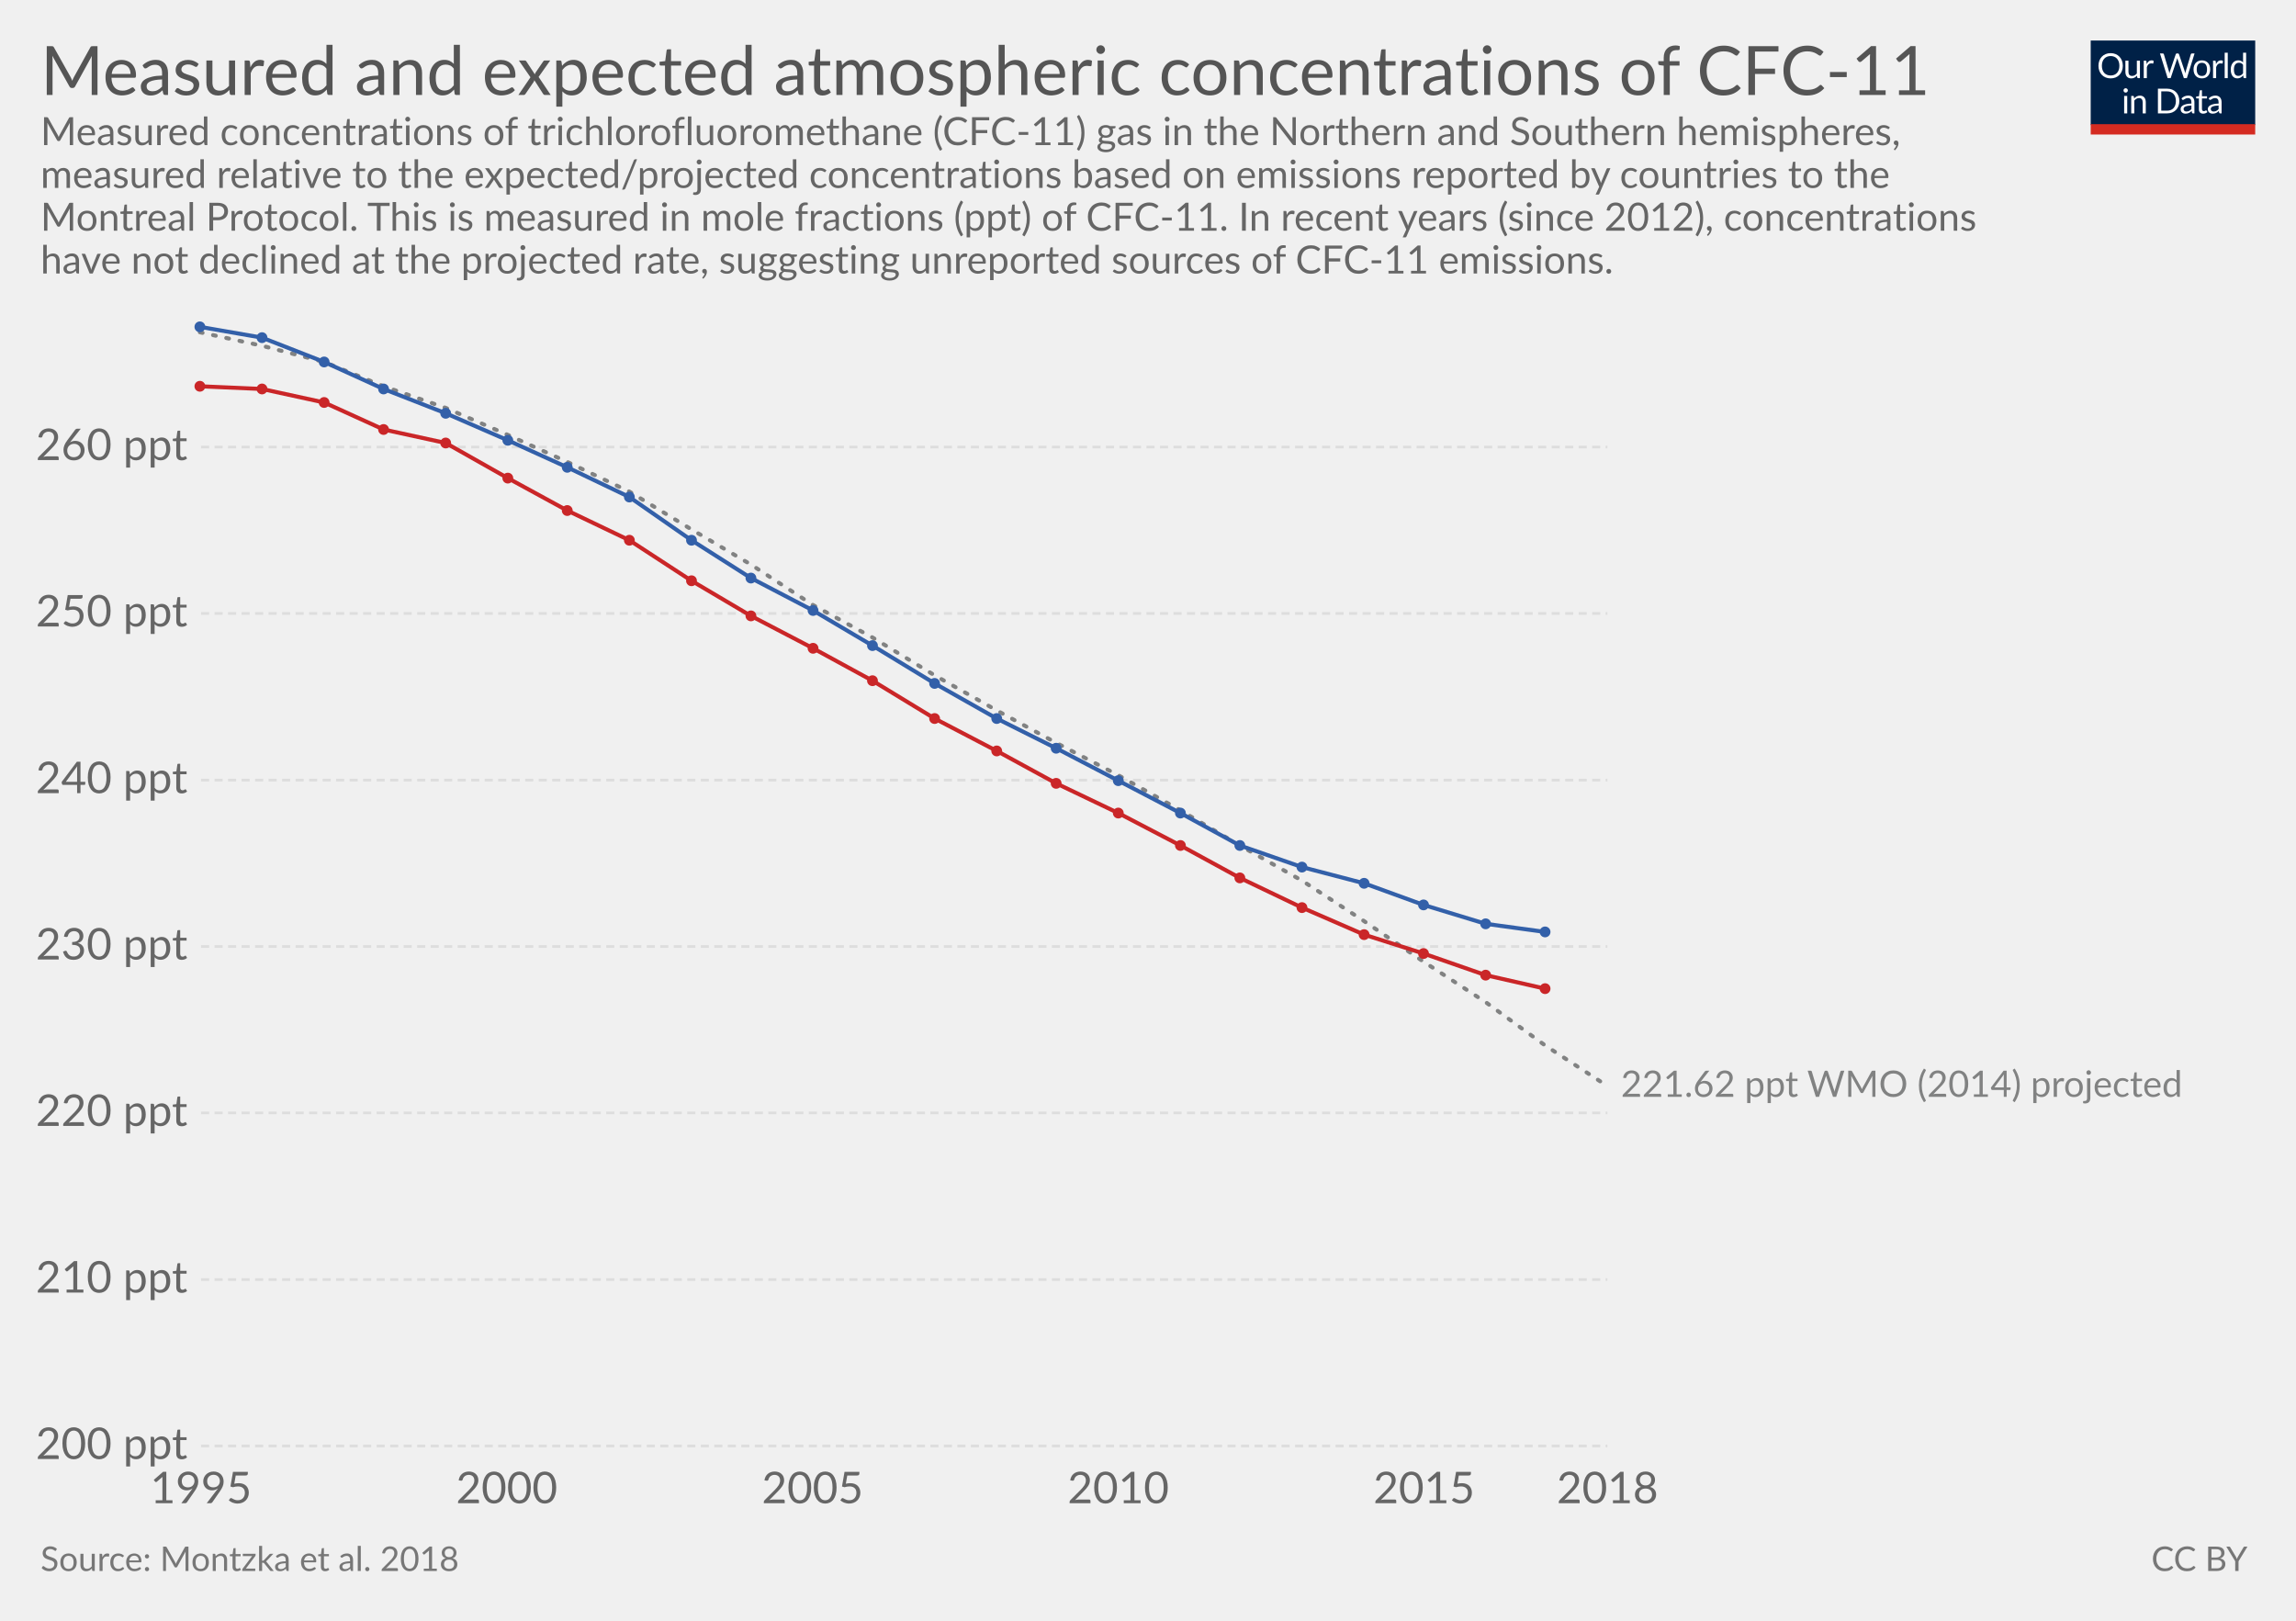
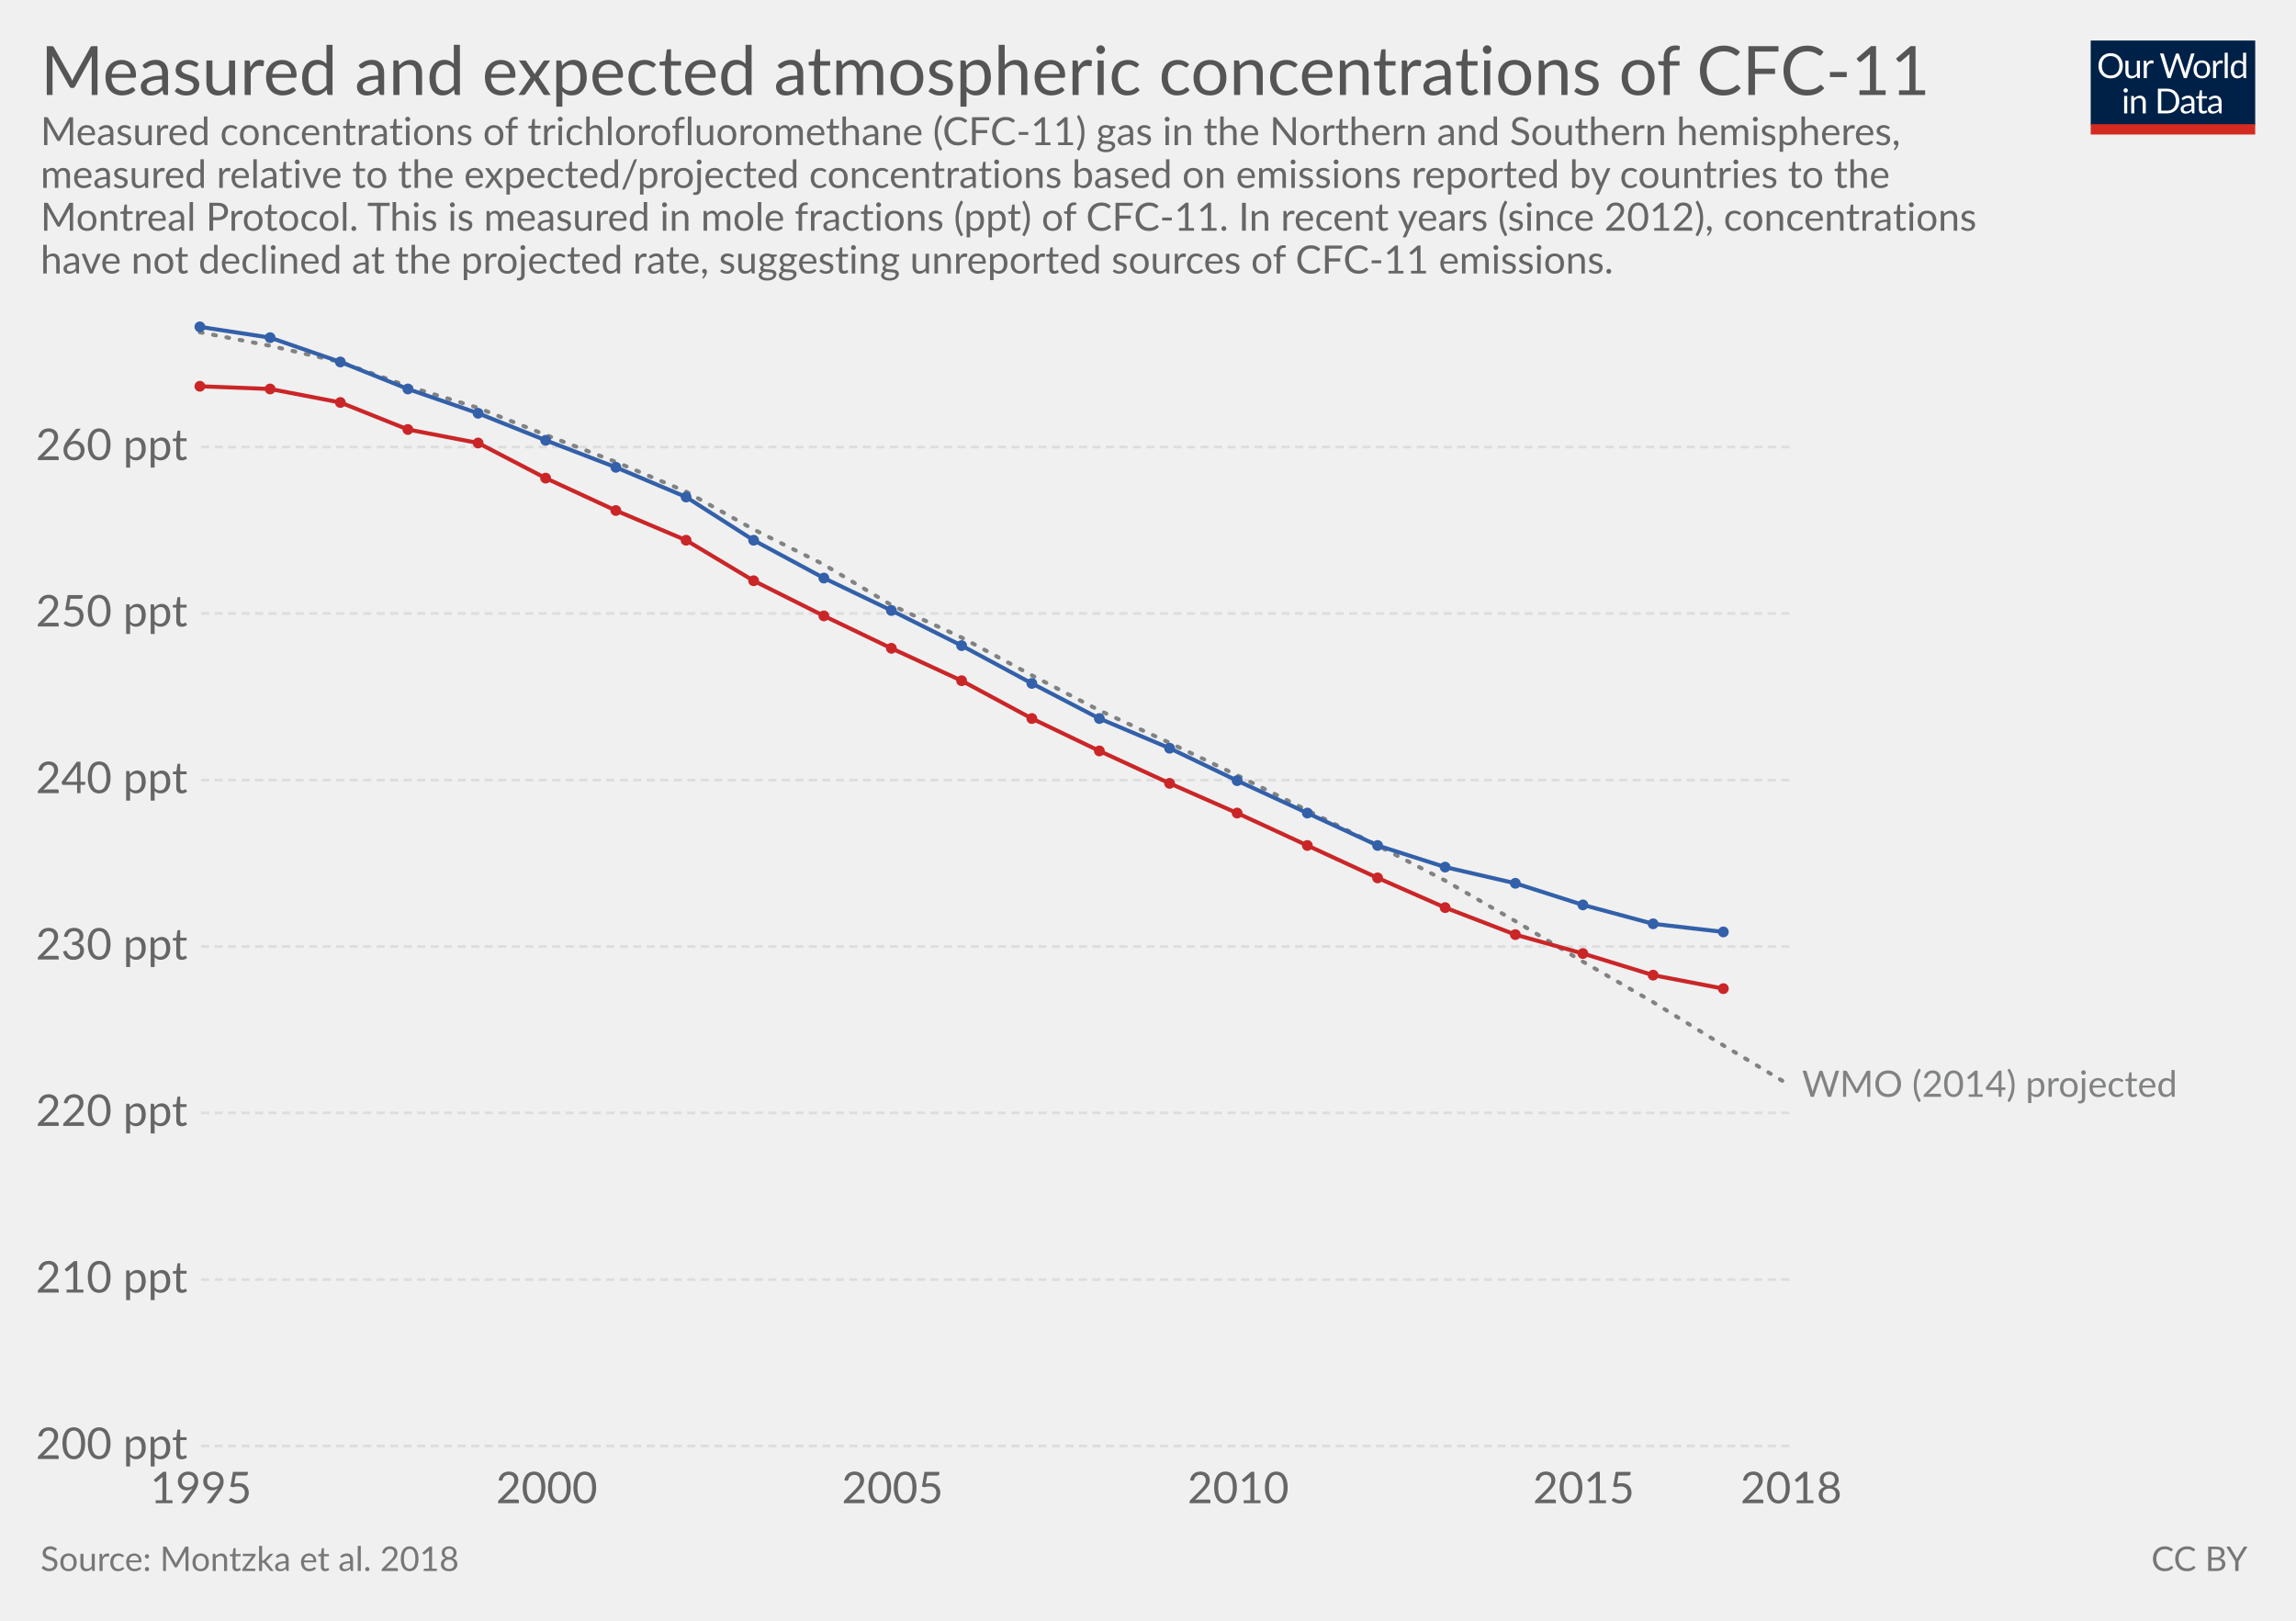
<svg xmlns="http://www.w3.org/2000/svg" version="1.1" style="font-family:Lato, 'Helvetica Neue', Helvetica, Arial, sans-serif;font-size:18px;background-color:white;text-rendering:optimizeLegibility;-webkit-font-smoothing:antialiased" width="850" height="600">
  <g class="HeaderView">
    <g transform="translate(774, 15) scale(0.29)">
      <svg width="210" height="120" viewBox="0 0 210 120" fill="none">
        <g clip-path="url(#clip0)">
          <path d="M0 0H210V107.89H0V0Z" fill="#002147" />
          <path d="M40.979 32.248C40.979 34.609 40.605 36.78 39.857 38.76C39.109 40.725 38.053 42.419 36.689 43.842C35.325 45.265 33.682 46.372 31.761 47.164C29.854 47.941 27.742 48.33 25.425 48.33C23.107 48.33 20.995 47.941 19.089 47.164C17.182 46.372 15.547 45.265 14.183 43.842C12.819 42.419 11.763 40.725 11.015 38.76C10.267 36.78 9.893 34.609 9.893 32.248C9.893 29.887 10.267 27.723 11.015 25.758C11.763 23.778 12.819 22.077 14.183 20.654C15.547 19.217 17.182 18.102 19.089 17.31C20.995 16.518 23.107 16.122 25.425 16.122C27.742 16.122 29.854 16.518 31.761 17.31C33.682 18.102 35.325 19.217 36.689 20.654C38.053 22.077 39.109 23.778 39.857 25.758C40.605 27.723 40.979 29.887 40.979 32.248ZM36.601 32.248C36.601 30.312 36.337 28.574 35.809 27.034C35.281 25.494 34.533 24.196 33.565 23.14C32.597 22.069 31.423 21.248 30.045 20.676C28.666 20.104 27.126 19.818 25.425 19.818C23.738 19.818 22.205 20.104 20.827 20.676C19.448 21.248 18.267 22.069 17.285 23.14C16.317 24.196 15.569 25.494 15.041 27.034C14.513 28.574 14.249 30.312 14.249 32.248C14.249 34.184 14.513 35.922 15.041 37.462C15.569 38.987 16.317 40.285 17.285 41.356C18.267 42.412 19.448 43.226 20.827 43.798C22.205 44.355 23.738 44.634 25.425 44.634C27.126 44.634 28.666 44.355 30.045 43.798C31.423 43.226 32.597 42.412 33.565 41.356C34.533 40.285 35.281 38.987 35.809 37.462C36.337 35.922 36.601 34.184 36.601 32.248ZM62.823 25.714V48H60.491C59.934 48 59.582 47.729 59.435 47.186L59.127 44.788C58.159 45.859 57.074 46.724 55.871 47.384C54.669 48.029 53.29 48.352 51.735 48.352C50.518 48.352 49.44 48.154 48.501 47.758C47.577 47.347 46.8 46.775 46.169 46.042C45.539 45.309 45.062 44.421 44.739 43.38C44.431 42.339 44.277 41.187 44.277 39.926V25.714H48.193V39.926C48.193 41.613 48.575 42.918 49.337 43.842C50.115 44.766 51.295 45.228 52.879 45.228C54.038 45.228 55.116 44.957 56.113 44.414C57.125 43.857 58.057 43.094 58.907 42.126V25.714H62.823ZM71.43 30.18C72.135 28.655 73 27.467 74.027 26.616C75.053 25.751 76.307 25.318 77.789 25.318C78.258 25.318 78.705 25.369 79.131 25.472C79.571 25.575 79.959 25.736 80.297 25.956L80.011 28.882C79.923 29.249 79.703 29.432 79.351 29.432C79.145 29.432 78.845 29.388 78.449 29.3C78.053 29.212 77.605 29.168 77.107 29.168C76.403 29.168 75.772 29.271 75.215 29.476C74.672 29.681 74.181 29.989 73.741 30.4C73.315 30.796 72.927 31.295 72.575 31.896C72.237 32.483 71.929 33.157 71.651 33.92V48H67.713V25.714H69.957C70.382 25.714 70.675 25.795 70.837 25.956C70.998 26.117 71.108 26.396 71.167 26.792L71.43 30.18ZM132.589 16.474L122.755 48H118.927L110.941 23.954C110.867 23.719 110.794 23.47 110.721 23.206C110.662 22.942 110.596 22.663 110.523 22.37C110.449 22.663 110.376 22.942 110.303 23.206C110.23 23.47 110.156 23.719 110.083 23.954L102.053 48H98.225L88.391 16.474H91.933C92.314 16.474 92.629 16.569 92.879 16.76C93.143 16.951 93.311 17.193 93.385 17.486L99.897 39.398C99.999 39.794 100.095 40.219 100.183 40.674C100.285 41.129 100.381 41.613 100.469 42.126C100.571 41.613 100.674 41.129 100.777 40.674C100.894 40.205 101.019 39.779 101.151 39.398L108.565 17.486C108.653 17.237 108.821 17.009 109.071 16.804C109.335 16.584 109.65 16.474 110.017 16.474H111.249C111.63 16.474 111.938 16.569 112.173 16.76C112.407 16.951 112.583 17.193 112.701 17.486L120.093 39.398C120.225 39.779 120.342 40.19 120.445 40.63C120.562 41.07 120.672 41.532 120.775 42.016C120.848 41.532 120.929 41.07 121.017 40.63C121.105 40.19 121.2 39.779 121.303 39.398L127.837 17.486C127.91 17.222 128.072 16.987 128.321 16.782C128.585 16.577 128.9 16.474 129.267 16.474H132.589ZM141.94 25.362C143.568 25.362 145.034 25.633 146.34 26.176C147.645 26.719 148.76 27.489 149.684 28.486C150.608 29.483 151.312 30.693 151.796 32.116C152.294 33.524 152.544 35.101 152.544 36.846C152.544 38.606 152.294 40.19 151.796 41.598C151.312 43.006 150.608 44.209 149.684 45.206C148.76 46.203 147.645 46.973 146.34 47.516C145.034 48.044 143.568 48.308 141.94 48.308C140.297 48.308 138.816 48.044 137.496 47.516C136.19 46.973 135.076 46.203 134.152 45.206C133.228 44.209 132.516 43.006 132.018 41.598C131.534 40.19 131.292 38.606 131.292 36.846C131.292 35.101 131.534 33.524 132.018 32.116C132.516 30.693 133.228 29.483 134.152 28.486C135.076 27.489 136.19 26.719 137.496 26.176C138.816 25.633 140.297 25.362 141.94 25.362ZM141.94 45.25C144.14 45.25 145.782 44.517 146.868 43.05C147.953 41.569 148.496 39.508 148.496 36.868C148.496 34.213 147.953 32.145 146.868 30.664C145.782 29.183 144.14 28.442 141.94 28.442C140.825 28.442 139.85 28.633 139.014 29.014C138.192 29.395 137.503 29.945 136.946 30.664C136.403 31.383 135.992 32.27 135.714 33.326C135.45 34.367 135.318 35.548 135.318 36.868C135.318 39.508 135.86 41.569 136.946 43.05C138.046 44.517 139.71 45.25 141.94 45.25ZM159.908 30.18C160.612 28.655 161.478 27.467 162.504 26.616C163.531 25.751 164.785 25.318 166.266 25.318C166.736 25.318 167.183 25.369 167.608 25.472C168.048 25.575 168.437 25.736 168.774 25.956L168.488 28.882C168.4 29.249 168.18 29.432 167.828 29.432C167.623 29.432 167.322 29.388 166.926 29.3C166.53 29.212 166.083 29.168 165.584 29.168C164.88 29.168 164.25 29.271 163.692 29.476C163.15 29.681 162.658 29.989 162.218 30.4C161.793 30.796 161.404 31.295 161.052 31.896C160.715 32.483 160.407 33.157 160.128 33.92V48H156.19V25.714H158.434C158.86 25.714 159.153 25.795 159.314 25.956C159.476 26.117 159.586 26.396 159.644 26.792L159.908 30.18ZM174.946 15.594V48H171.03V15.594H174.946ZM194.496 31.016C193.763 30.033 192.971 29.351 192.12 28.97C191.269 28.574 190.316 28.376 189.26 28.376C187.192 28.376 185.601 29.117 184.486 30.598C183.371 32.079 182.814 34.191 182.814 36.934C182.814 38.386 182.939 39.633 183.188 40.674C183.437 41.701 183.804 42.551 184.288 43.226C184.772 43.886 185.366 44.37 186.07 44.678C186.774 44.986 187.573 45.14 188.468 45.14C189.759 45.14 190.881 44.847 191.834 44.26C192.802 43.673 193.689 42.845 194.496 41.774V31.016ZM198.412 15.594V48H196.08C195.523 48 195.171 47.729 195.024 47.186L194.672 44.48C193.719 45.624 192.633 46.548 191.416 47.252C190.199 47.956 188.791 48.308 187.192 48.308C185.916 48.308 184.757 48.066 183.716 47.582C182.675 47.083 181.787 46.357 181.054 45.404C180.321 44.451 179.756 43.263 179.36 41.84C178.964 40.417 178.766 38.782 178.766 36.934C178.766 35.291 178.986 33.766 179.426 32.358C179.866 30.935 180.497 29.703 181.318 28.662C182.139 27.621 183.144 26.807 184.332 26.22C185.535 25.619 186.884 25.318 188.38 25.318C189.744 25.318 190.91 25.553 191.878 26.022C192.861 26.477 193.733 27.115 194.496 27.936V15.594H198.412ZM46.614 70.714V93H42.698V70.714H46.614ZM47.45 63.718C47.45 64.099 47.369 64.459 47.208 64.796C47.061 65.119 46.856 65.412 46.592 65.676C46.343 65.925 46.042 66.123 45.69 66.27C45.352 66.417 44.993 66.49 44.612 66.49C44.23 66.49 43.871 66.417 43.534 66.27C43.211 66.123 42.925 65.925 42.676 65.676C42.426 65.412 42.228 65.119 42.082 64.796C41.935 64.459 41.862 64.099 41.862 63.718C41.862 63.337 41.935 62.977 42.082 62.64C42.228 62.288 42.426 61.987 42.676 61.738C42.925 61.474 43.211 61.269 43.534 61.122C43.871 60.975 44.23 60.902 44.612 60.902C44.993 60.902 45.352 60.975 45.69 61.122C46.042 61.269 46.343 61.474 46.592 61.738C46.856 61.987 47.061 62.288 47.208 62.64C47.369 62.977 47.45 63.337 47.45 63.718ZM55.424 73.948C55.908 73.405 56.422 72.914 56.964 72.474C57.507 72.034 58.079 71.66 58.68 71.352C59.296 71.029 59.941 70.787 60.616 70.626C61.306 70.45 62.046 70.362 62.838 70.362C64.055 70.362 65.126 70.567 66.05 70.978C66.989 71.374 67.766 71.946 68.382 72.694C69.013 73.427 69.49 74.315 69.812 75.356C70.135 76.397 70.296 77.549 70.296 78.81V93H66.358V78.81C66.358 77.123 65.969 75.818 65.192 74.894C64.43 73.955 63.264 73.486 61.694 73.486C60.535 73.486 59.45 73.765 58.438 74.322C57.441 74.879 56.517 75.635 55.666 76.588V93H51.728V70.714H54.082C54.639 70.714 54.984 70.985 55.116 71.528L55.424 73.948ZM113.129 77.248C113.129 79.609 112.755 81.758 112.007 83.694C111.259 85.63 110.203 87.287 108.839 88.666C107.475 90.045 105.832 91.115 103.911 91.878C102.004 92.626 99.892 93 97.575 93H85.805V61.474H97.575C99.892 61.474 102.004 61.855 103.911 62.618C105.832 63.366 107.475 64.437 108.839 65.83C110.203 67.209 111.259 68.866 112.007 70.802C112.755 72.738 113.129 74.887 113.129 77.248ZM108.751 77.248C108.751 75.312 108.487 73.581 107.959 72.056C107.431 70.531 106.683 69.24 105.715 68.184C104.747 67.128 103.574 66.321 102.195 65.764C100.816 65.207 99.276 64.928 97.575 64.928H90.073V89.546H97.575C99.276 89.546 100.816 89.267 102.195 88.71C103.574 88.153 104.747 87.353 105.715 86.312C106.683 85.256 107.431 83.965 107.959 82.44C108.487 80.915 108.751 79.184 108.751 77.248ZM128.553 82.968C126.749 83.027 125.209 83.173 123.933 83.408C122.672 83.628 121.638 83.921 120.831 84.288C120.039 84.655 119.46 85.087 119.093 85.586C118.741 86.085 118.565 86.642 118.565 87.258C118.565 87.845 118.661 88.351 118.851 88.776C119.042 89.201 119.299 89.553 119.621 89.832C119.959 90.096 120.347 90.294 120.787 90.426C121.242 90.543 121.726 90.602 122.239 90.602C122.929 90.602 123.559 90.536 124.131 90.404C124.703 90.257 125.239 90.052 125.737 89.788C126.251 89.524 126.735 89.209 127.189 88.842C127.659 88.475 128.113 88.057 128.553 87.588V82.968ZM115.903 73.86C117.135 72.672 118.463 71.785 119.885 71.198C121.308 70.611 122.885 70.318 124.615 70.318C125.862 70.318 126.969 70.523 127.937 70.934C128.905 71.345 129.719 71.917 130.379 72.65C131.039 73.383 131.538 74.271 131.875 75.312C132.213 76.353 132.381 77.497 132.381 78.744V93H130.643C130.262 93 129.969 92.941 129.763 92.824C129.558 92.692 129.397 92.443 129.279 92.076L128.839 89.964C128.253 90.507 127.681 90.991 127.123 91.416C126.566 91.827 125.979 92.179 125.363 92.472C124.747 92.751 124.087 92.963 123.383 93.11C122.694 93.271 121.924 93.352 121.073 93.352C120.208 93.352 119.394 93.235 118.631 93C117.869 92.751 117.201 92.384 116.629 91.9C116.072 91.416 115.625 90.807 115.287 90.074C114.965 89.326 114.803 88.446 114.803 87.434C114.803 86.554 115.045 85.711 115.529 84.904C116.013 84.083 116.798 83.357 117.883 82.726C118.969 82.095 120.384 81.582 122.129 81.186C123.875 80.775 126.016 80.541 128.553 80.482V78.744C128.553 77.013 128.179 75.708 127.431 74.828C126.683 73.933 125.591 73.486 124.153 73.486C123.185 73.486 122.371 73.611 121.711 73.86C121.066 74.095 120.501 74.366 120.017 74.674C119.548 74.967 119.137 75.239 118.785 75.488C118.448 75.723 118.111 75.84 117.773 75.84C117.509 75.84 117.282 75.774 117.091 75.642C116.901 75.495 116.739 75.319 116.607 75.114L115.903 73.86ZM143.568 93.352C141.808 93.352 140.451 92.861 139.498 91.878C138.559 90.895 138.09 89.48 138.09 87.632V73.992H135.406C135.171 73.992 134.973 73.926 134.812 73.794C134.65 73.647 134.57 73.427 134.57 73.134V71.572L138.222 71.11L139.124 64.224C139.168 64.004 139.263 63.828 139.41 63.696C139.571 63.549 139.776 63.476 140.026 63.476H142.006V71.154H148.452V73.992H142.006V87.368C142.006 88.307 142.233 89.003 142.688 89.458C143.142 89.913 143.729 90.14 144.448 90.14C144.858 90.14 145.21 90.089 145.504 89.986C145.812 89.869 146.076 89.744 146.296 89.612C146.516 89.48 146.699 89.363 146.846 89.26C147.007 89.143 147.146 89.084 147.264 89.084C147.469 89.084 147.652 89.209 147.814 89.458L148.958 91.328C148.283 91.959 147.469 92.457 146.516 92.824C145.562 93.176 144.58 93.352 143.568 93.352ZM163.253 82.968C161.449 83.027 159.909 83.173 158.633 83.408C157.372 83.628 156.338 83.921 155.531 84.288C154.739 84.655 154.16 85.087 153.793 85.586C153.441 86.085 153.265 86.642 153.265 87.258C153.265 87.845 153.36 88.351 153.551 88.776C153.742 89.201 153.998 89.553 154.321 89.832C154.658 90.096 155.047 90.294 155.487 90.426C155.942 90.543 156.426 90.602 156.939 90.602C157.628 90.602 158.259 90.536 158.831 90.404C159.403 90.257 159.938 90.052 160.437 89.788C160.95 89.524 161.434 89.209 161.889 88.842C162.358 88.475 162.813 88.057 163.253 87.588V82.968ZM150.603 73.86C151.835 72.672 153.162 71.785 154.585 71.198C156.008 70.611 157.584 70.318 159.315 70.318C160.562 70.318 161.669 70.523 162.637 70.934C163.605 71.345 164.419 71.917 165.079 72.65C165.739 73.383 166.238 74.271 166.575 75.312C166.912 76.353 167.081 77.497 167.081 78.744V93H165.343C164.962 93 164.668 92.941 164.463 92.824C164.258 92.692 164.096 92.443 163.979 92.076L163.539 89.964C162.952 90.507 162.38 90.991 161.823 91.416C161.266 91.827 160.679 92.179 160.063 92.472C159.447 92.751 158.787 92.963 158.083 93.11C157.394 93.271 156.624 93.352 155.773 93.352C154.908 93.352 154.094 93.235 153.331 93C152.568 92.751 151.901 92.384 151.329 91.9C150.772 91.416 150.324 90.807 149.987 90.074C149.664 89.326 149.503 88.446 149.503 87.434C149.503 86.554 149.745 85.711 150.229 84.904C150.713 84.083 151.498 83.357 152.583 82.726C153.668 82.095 155.084 81.582 156.829 81.186C158.574 80.775 160.716 80.541 163.253 80.482V78.744C163.253 77.013 162.879 75.708 162.131 74.828C161.383 73.933 160.29 73.486 158.853 73.486C157.885 73.486 157.071 73.611 156.411 73.86C155.766 74.095 155.201 74.366 154.717 74.674C154.248 74.967 153.837 75.239 153.485 75.488C153.148 75.723 152.81 75.84 152.473 75.84C152.209 75.84 151.982 75.774 151.791 75.642C151.6 75.495 151.439 75.319 151.307 75.114L150.603 73.86Z" fill="white" />
          <rect y="106.789" width="210" height="13.211" fill="#D42B21" />
        </g>
        <defs>
          <clipPath id="clip0">
            <rect width="210" height="120" fill="white" />
          </clipPath>
        </defs>
      </svg>
    </g>
    <a href="https://ourworldindata.org/grapher/expected-concentraitons-of-cfc-11" target="_blank">
      <text font-size="25.20" x="15.0" y="35.2" fill="#555">
        <tspan x="15" y="35.16">Measured and expected atmospheric concentrations of CFC-11</tspan>
      </text>
    </a>
    <text font-size="14.40" x="15.0" y="53.7" fill="#666">
      <tspan x="15" y="53.72">Measured concentrations of trichlorofluoromethane (CFC-11) gas in the Northern and Southern hemispheres,</tspan>
      <tspan x="15" y="69.56">measured relative to the expected/projected concentrations based on emissions reported by countries to the</tspan>
      <tspan x="15" y="85.4">Montreal Protocol. This is measured in mole fractions (ppt) of CFC-11. In recent years (since 2012), concentrations</tspan>
      <tspan x="15" y="101.24">have not declined at the projected rate, suggesting unreported sources of CFC-11 emissions.</tspan>
    </text>
  </g>
  <g class="LineChart">
    <defs>
-       <clipPath id="boundsClip-1411">
+       <clipPath id="boundsClip-11">
        <rect x="64.432" y="0" width="830" height="870.8" />
      </clipPath>
    </defs>
    <g class="AxisBoxView">
      <g class="HorizontalAxis">
        <text x="74.4" y="556.5" fill="#666" text-anchor="middle" font-size="16.2">1995</text>
-         <text x="187.6" y="556.5" fill="#666" text-anchor="middle" font-size="16.2">2000</text>
-         <text x="300.8" y="556.5" fill="#666" text-anchor="middle" font-size="16.2">2005</text>
-         <text x="414" y="556.5" fill="#666" text-anchor="middle" font-size="16.2">2010</text>
-         <text x="527.2" y="556.5" fill="#666" text-anchor="middle" font-size="16.2">2015</text>
-         <text x="595.1" y="556.5" fill="#666" text-anchor="middle" font-size="16.2">2018</text>
+         <text x="202.4" y="556.5" fill="#666" text-anchor="middle" font-size="16.2">2000</text>
+         <text x="330.4" y="556.5" fill="#666" text-anchor="middle" font-size="16.2">2005</text>
+         <text x="458.4" y="556.5" fill="#666" text-anchor="middle" font-size="16.2">2010</text>
+         <text x="586.3" y="556.5" fill="#666" text-anchor="middle" font-size="16.2">2015</text>
+         <text x="663.1" y="556.5" fill="#666" text-anchor="middle" font-size="16.2">2018</text>
      </g>
      <g class="VerticalAxis">
        <text x="69.43" y="535.3" fill="#666" dominant-baseline="middle" text-anchor="end" font-size="16.2">200 ppt</text>
        <text x="69.43" y="473.7" fill="#666" dominant-baseline="middle" text-anchor="end" font-size="16.2">210 ppt</text>
        <text x="69.43" y="412" fill="#666" dominant-baseline="middle" text-anchor="end" font-size="16.2">220 ppt</text>
        <text x="69.43" y="350.4" fill="#666" dominant-baseline="middle" text-anchor="end" font-size="16.2">230 ppt</text>
        <text x="69.43" y="288.8" fill="#666" dominant-baseline="middle" text-anchor="end" font-size="16.2">240 ppt</text>
        <text x="69.43" y="227.1" fill="#666" dominant-baseline="middle" text-anchor="end" font-size="16.2">250 ppt</text>
        <text x="69.43" y="165.5" fill="#666" dominant-baseline="middle" text-anchor="end" font-size="16.2">260 ppt</text>
      </g>
      <g class="AxisGridLines">
-         <line x1="74.43" y1="535.3" x2="595.07" y2="535.3" stroke="#ddd" stroke-dasharray="3,2" />
-         <line x1="74.43" y1="473.7" x2="595.07" y2="473.7" stroke="#ddd" stroke-dasharray="3,2" />
-         <line x1="74.43" y1="412" x2="595.07" y2="412" stroke="#ddd" stroke-dasharray="3,2" />
-         <line x1="74.43" y1="350.4" x2="595.07" y2="350.4" stroke="#ddd" stroke-dasharray="3,2" />
-         <line x1="74.43" y1="288.8" x2="595.07" y2="288.8" stroke="#ddd" stroke-dasharray="3,2" />
-         <line x1="74.43" y1="227.1" x2="595.07" y2="227.1" stroke="#ddd" stroke-dasharray="3,2" />
-         <line x1="74.43" y1="165.5" x2="595.07" y2="165.5" stroke="#ddd" stroke-dasharray="3,2" />
+         <line x1="74.43" y1="535.3" x2="663.11" y2="535.3" stroke="#ddd" stroke-dasharray="3,2" />
+         <line x1="74.43" y1="473.7" x2="663.11" y2="473.7" stroke="#ddd" stroke-dasharray="3,2" />
+         <line x1="74.43" y1="412" x2="663.11" y2="412" stroke="#ddd" stroke-dasharray="3,2" />
+         <line x1="74.43" y1="350.4" x2="663.11" y2="350.4" stroke="#ddd" stroke-dasharray="3,2" />
+         <line x1="74.43" y1="288.8" x2="663.11" y2="288.8" stroke="#ddd" stroke-dasharray="3,2" />
+         <line x1="74.43" y1="227.1" x2="663.11" y2="227.1" stroke="#ddd" stroke-dasharray="3,2" />
+         <line x1="74.43" y1="165.5" x2="663.11" y2="165.5" stroke="#ddd" stroke-dasharray="3,2" />
      </g>
    </g>
-     <g clip-path="url(#boundsClip-1411)">
-       <g class="HeightedLegend">
+     <g clip-path="url(#boundsClip-11)">
+       <g class="HeightedLegend" style="cursor:default">
        <g class="legendMark">
-           <rect x="595.07" y="395.25" width="239.93" height="13.5" fill="#fff" opacity="0" />
-           <text font-size="13.50" x="600.1" y="406.1" fill="#818282">
-             <tspan x="600.07" y="406.05">221.62 ppt WMO (2014) projected</tspan>
+           <rect x="663.11" y="395.25" width="171.89" height="13.5" fill="#fff" opacity="0" />
+           <text font-size="13.50" x="667.1" y="406.1" fill="#818282">
+             <tspan x="667.11" y="406.05">WMO (2014) projected</tspan>
          </text>
        </g>
      </g>
      <g class="Lines">
-         <rect x="74" y="121" width="521" height="414" fill="rgba(255,255,255,0)" opacity="0" />
+         <rect x="74" y="121" width="589" height="414" fill="rgba(255,255,255,0)" opacity="0" />
        <g class="key-World_2">
-           <path stroke="#818282" stroke-linecap="round" d="M74 123L97 128L120 134L142 143L165 151L188 161L210 171L233 182L256 196L278 209L301 224L323 236L346 250L369 263L391 275L414 287L437 300L459 313L482 326L505 341L527 356L550 371L572 387L595 402" fill="none" stroke-width="1.5" stroke-dasharray="1,4" />
+           <path stroke="#818282" stroke-linecap="round" d="M74 123L100 128L126 134L151 143L177 151L202 161L228 171L254 182L279 196L305 209L330 224L356 236L382 250L407 263L433 275L458 287L484 300L510 313L535 326L561 341L586 356L612 371L638 387L663 402" fill="none" stroke-width="1.5" stroke-dasharray="1,4" />
        </g>
        <g class="key-World_0">
-           <path stroke="#3360a9" stroke-linecap="round" d="M74 121L97 125L120 134L142 144L165 153L188 163L210 173L233 184L256 200L278 214L301 226L323 239L346 253L369 266L391 277L414 289L437 301L459 313L482 321L505 327L527 335L550 342L572 345" fill="none" stroke-width="1.5" />
+           <path stroke="#3360a9" stroke-linecap="round" d="M74 121L100 125L126 134L151 144L177 153L202 163L228 173L254 184L279 200L305 214L330 226L356 239L382 253L407 266L433 277L458 289L484 301L510 313L535 321L561 327L586 335L612 342L638 345" fill="none" stroke-width="1.5" />
          <g fill="#3360a9">
            <circle cx="74" cy="121" r="2" />
-             <circle cx="97" cy="125" r="2" />
-             <circle cx="120" cy="134" r="2" />
-             <circle cx="142" cy="144" r="2" />
-             <circle cx="165" cy="153" r="2" />
-             <circle cx="188" cy="163" r="2" />
-             <circle cx="210" cy="173" r="2" />
-             <circle cx="233" cy="184" r="2" />
-             <circle cx="256" cy="200" r="2" />
-             <circle cx="278" cy="214" r="2" />
-             <circle cx="301" cy="226" r="2" />
-             <circle cx="323" cy="239" r="2" />
-             <circle cx="346" cy="253" r="2" />
-             <circle cx="369" cy="266" r="2" />
-             <circle cx="391" cy="277" r="2" />
-             <circle cx="414" cy="289" r="2" />
-             <circle cx="437" cy="301" r="2" />
-             <circle cx="459" cy="313" r="2" />
-             <circle cx="482" cy="321" r="2" />
-             <circle cx="505" cy="327" r="2" />
-             <circle cx="527" cy="335" r="2" />
-             <circle cx="550" cy="342" r="2" />
-             <circle cx="572" cy="345" r="2" />
+             <circle cx="100" cy="125" r="2" />
+             <circle cx="126" cy="134" r="2" />
+             <circle cx="151" cy="144" r="2" />
+             <circle cx="177" cy="153" r="2" />
+             <circle cx="202" cy="163" r="2" />
+             <circle cx="228" cy="173" r="2" />
+             <circle cx="254" cy="184" r="2" />
+             <circle cx="279" cy="200" r="2" />
+             <circle cx="305" cy="214" r="2" />
+             <circle cx="330" cy="226" r="2" />
+             <circle cx="356" cy="239" r="2" />
+             <circle cx="382" cy="253" r="2" />
+             <circle cx="407" cy="266" r="2" />
+             <circle cx="433" cy="277" r="2" />
+             <circle cx="458" cy="289" r="2" />
+             <circle cx="484" cy="301" r="2" />
+             <circle cx="510" cy="313" r="2" />
+             <circle cx="535" cy="321" r="2" />
+             <circle cx="561" cy="327" r="2" />
+             <circle cx="586" cy="335" r="2" />
+             <circle cx="612" cy="342" r="2" />
+             <circle cx="638" cy="345" r="2" />
          </g>
        </g>
        <g class="key-World_1">
-           <path stroke="#ca2628" stroke-linecap="round" d="M74 143L97 144L120 149L142 159L165 164L188 177L210 189L233 200L256 215L278 228L301 240L323 252L346 266L369 278L391 290L414 301L437 313L459 325L482 336L505 346L527 353L550 361L572 366" fill="none" stroke-width="1.5" />
+           <path stroke="#ca2628" stroke-linecap="round" d="M74 143L100 144L126 149L151 159L177 164L202 177L228 189L254 200L279 215L305 228L330 240L356 252L382 266L407 278L433 290L458 301L484 313L510 325L535 336L561 346L586 353L612 361L638 366" fill="none" stroke-width="1.5" />
          <g fill="#ca2628">
            <circle cx="74" cy="143" r="2" />
-             <circle cx="97" cy="144" r="2" />
-             <circle cx="120" cy="149" r="2" />
-             <circle cx="142" cy="159" r="2" />
-             <circle cx="165" cy="164" r="2" />
-             <circle cx="188" cy="177" r="2" />
-             <circle cx="210" cy="189" r="2" />
-             <circle cx="233" cy="200" r="2" />
-             <circle cx="256" cy="215" r="2" />
-             <circle cx="278" cy="228" r="2" />
-             <circle cx="301" cy="240" r="2" />
-             <circle cx="323" cy="252" r="2" />
-             <circle cx="346" cy="266" r="2" />
-             <circle cx="369" cy="278" r="2" />
-             <circle cx="391" cy="290" r="2" />
-             <circle cx="414" cy="301" r="2" />
-             <circle cx="437" cy="313" r="2" />
-             <circle cx="459" cy="325" r="2" />
-             <circle cx="482" cy="336" r="2" />
-             <circle cx="505" cy="346" r="2" />
-             <circle cx="527" cy="353" r="2" />
-             <circle cx="550" cy="361" r="2" />
-             <circle cx="572" cy="366" r="2" />
+             <circle cx="100" cy="144" r="2" />
+             <circle cx="126" cy="149" r="2" />
+             <circle cx="151" cy="159" r="2" />
+             <circle cx="177" cy="164" r="2" />
+             <circle cx="202" cy="177" r="2" />
+             <circle cx="228" cy="189" r="2" />
+             <circle cx="254" cy="200" r="2" />
+             <circle cx="279" cy="215" r="2" />
+             <circle cx="305" cy="228" r="2" />
+             <circle cx="330" cy="240" r="2" />
+             <circle cx="356" cy="252" r="2" />
+             <circle cx="382" cy="266" r="2" />
+             <circle cx="407" cy="278" r="2" />
+             <circle cx="433" cy="290" r="2" />
+             <circle cx="458" cy="301" r="2" />
+             <circle cx="484" cy="313" r="2" />
+             <circle cx="510" cy="325" r="2" />
+             <circle cx="535" cy="336" r="2" />
+             <circle cx="561" cy="346" r="2" />
+             <circle cx="586" cy="353" r="2" />
+             <circle cx="612" cy="361" r="2" />
+             <circle cx="638" cy="366" r="2" />
          </g>
        </g>
      </g>
    </g>
  </g>
  <g class="SourcesFooter" style="fill:#777">
    <g class="clickable" style="fill:#777">
      <text font-size="12.60" x="15.0" y="581.6">
        <tspan x="15" y="581.58">Source: Montzka et al. 2018</tspan>
      </text>
    </g>
    <text font-size="12.60" x="796.4" y="581.6">
      <tspan x="796.444" y="581.58">
        <a style="fill: #777;" class="cclogo" href="http://creativecommons.org/licenses/by/4.0/deed.en_US" target="_blank">CC BY</a>
      </tspan>
    </text>
  </g>
</svg>
